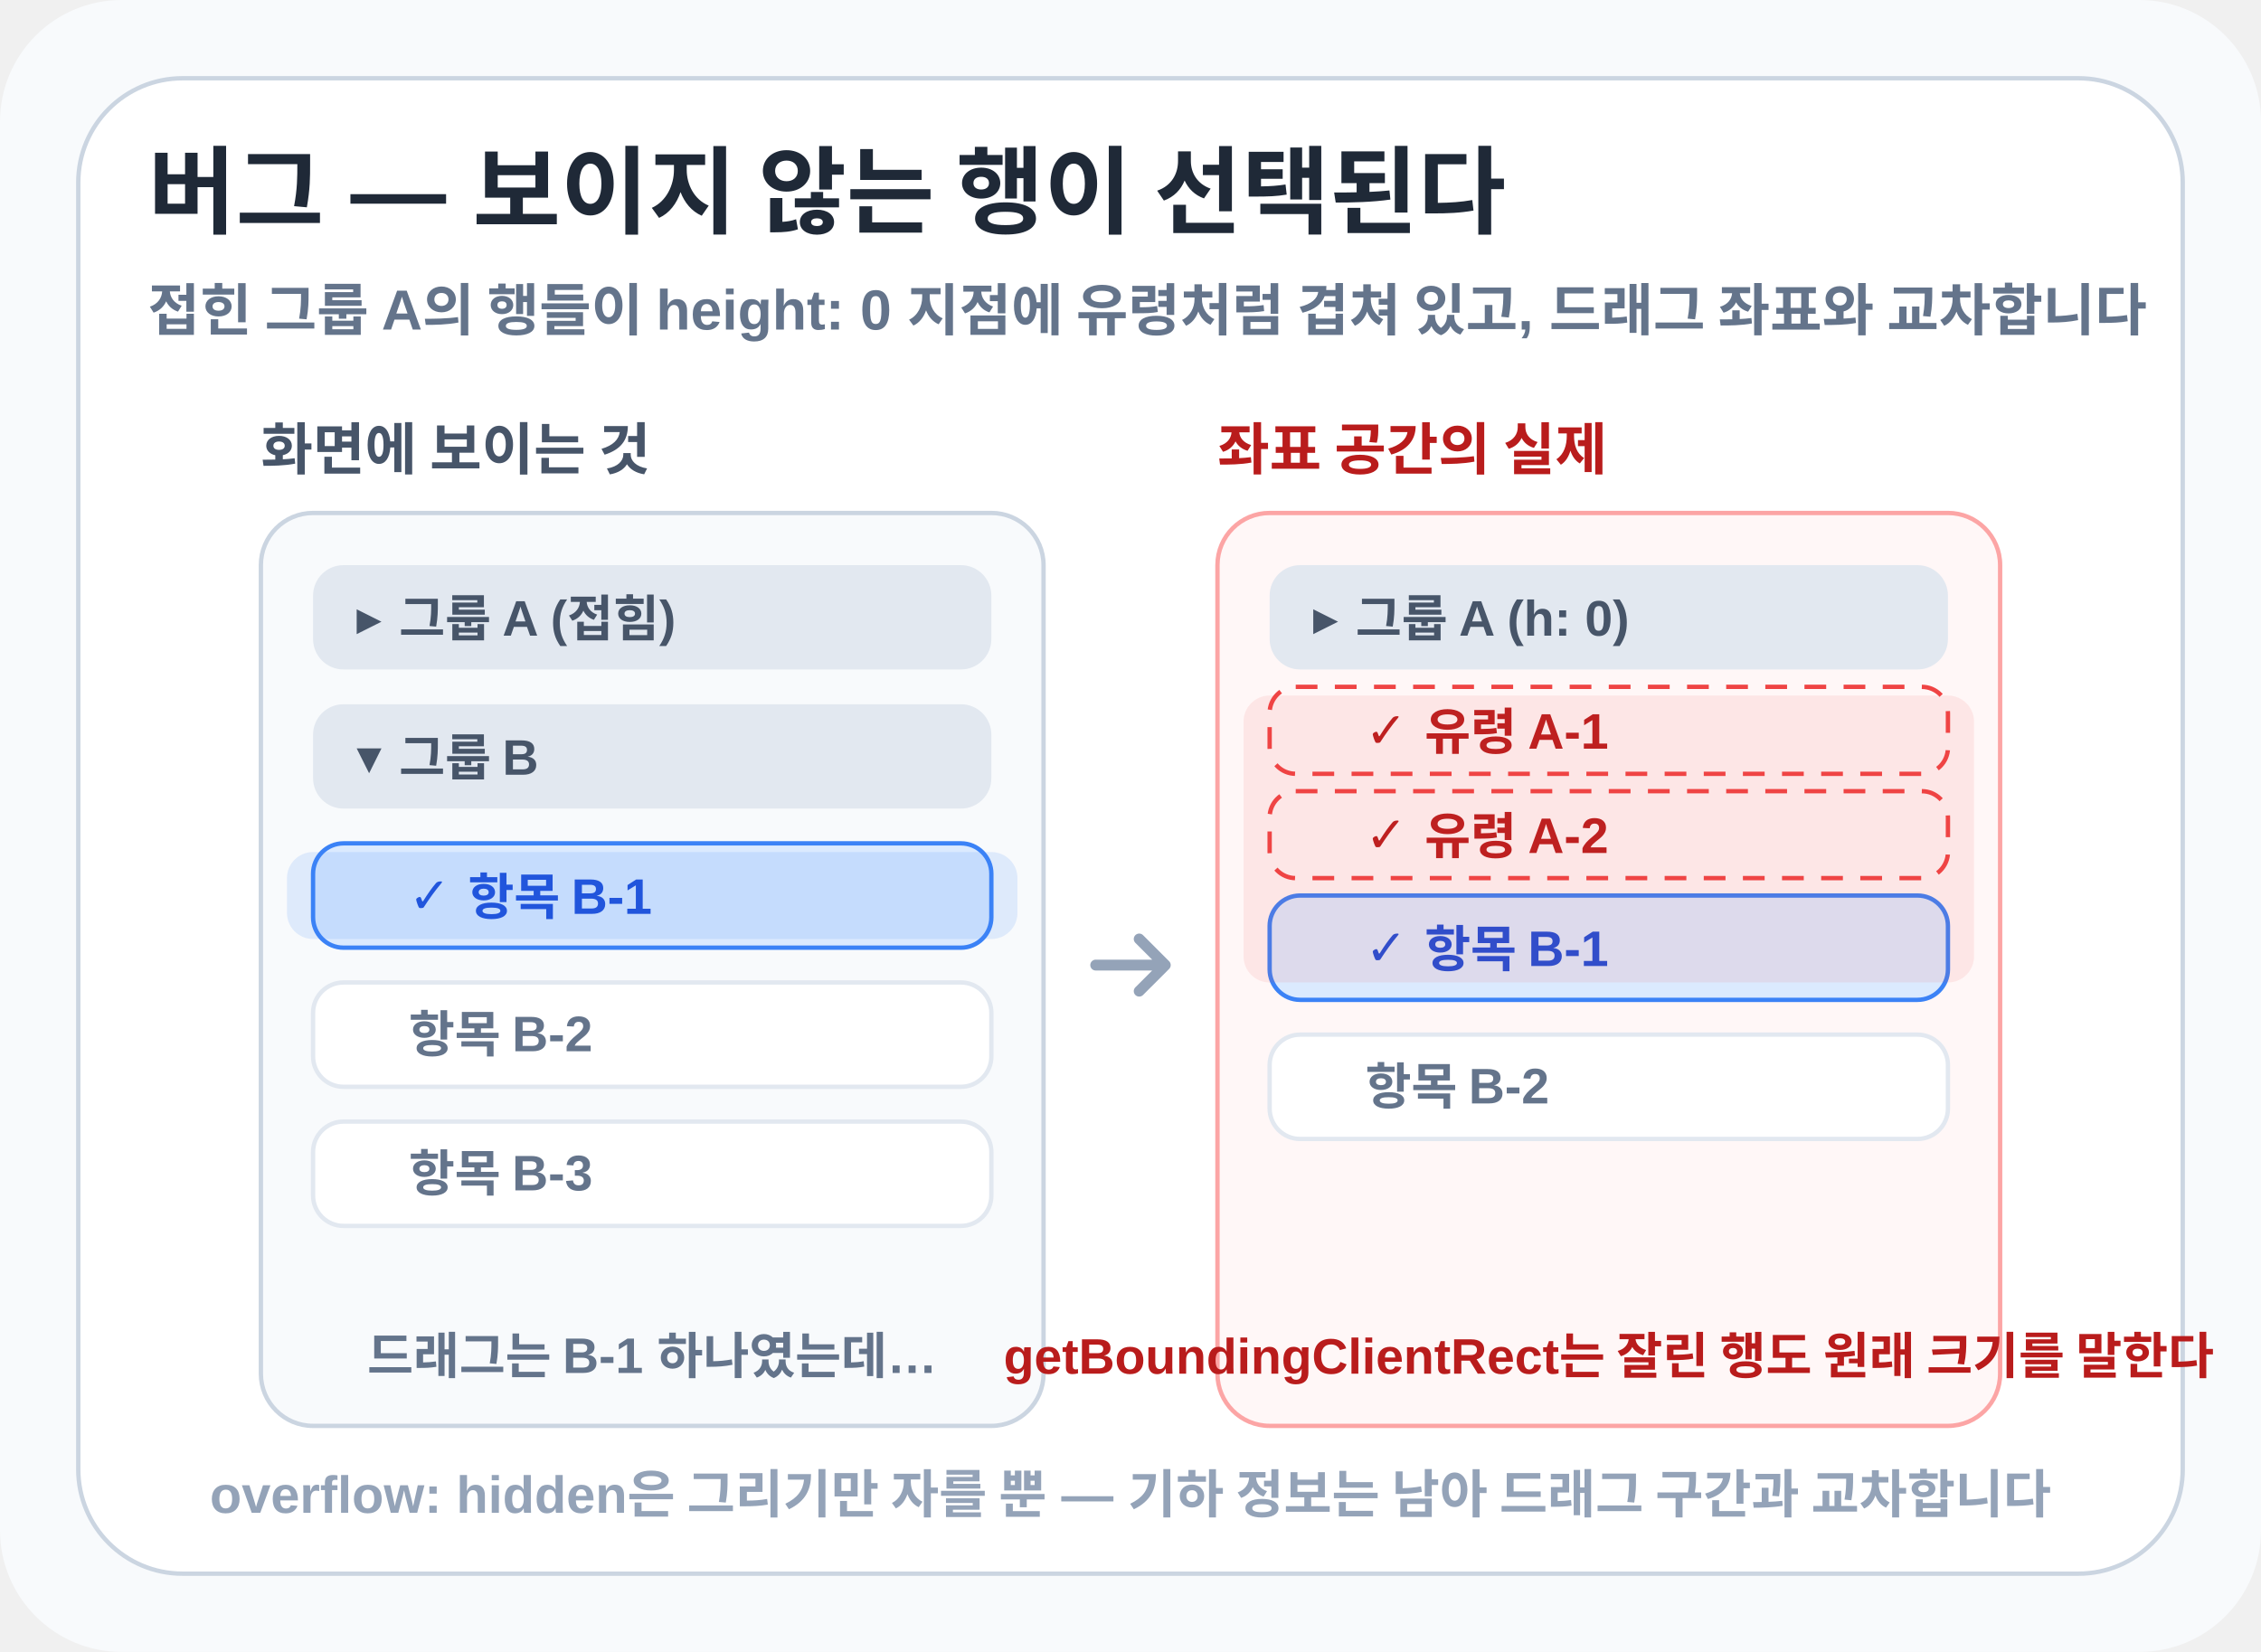
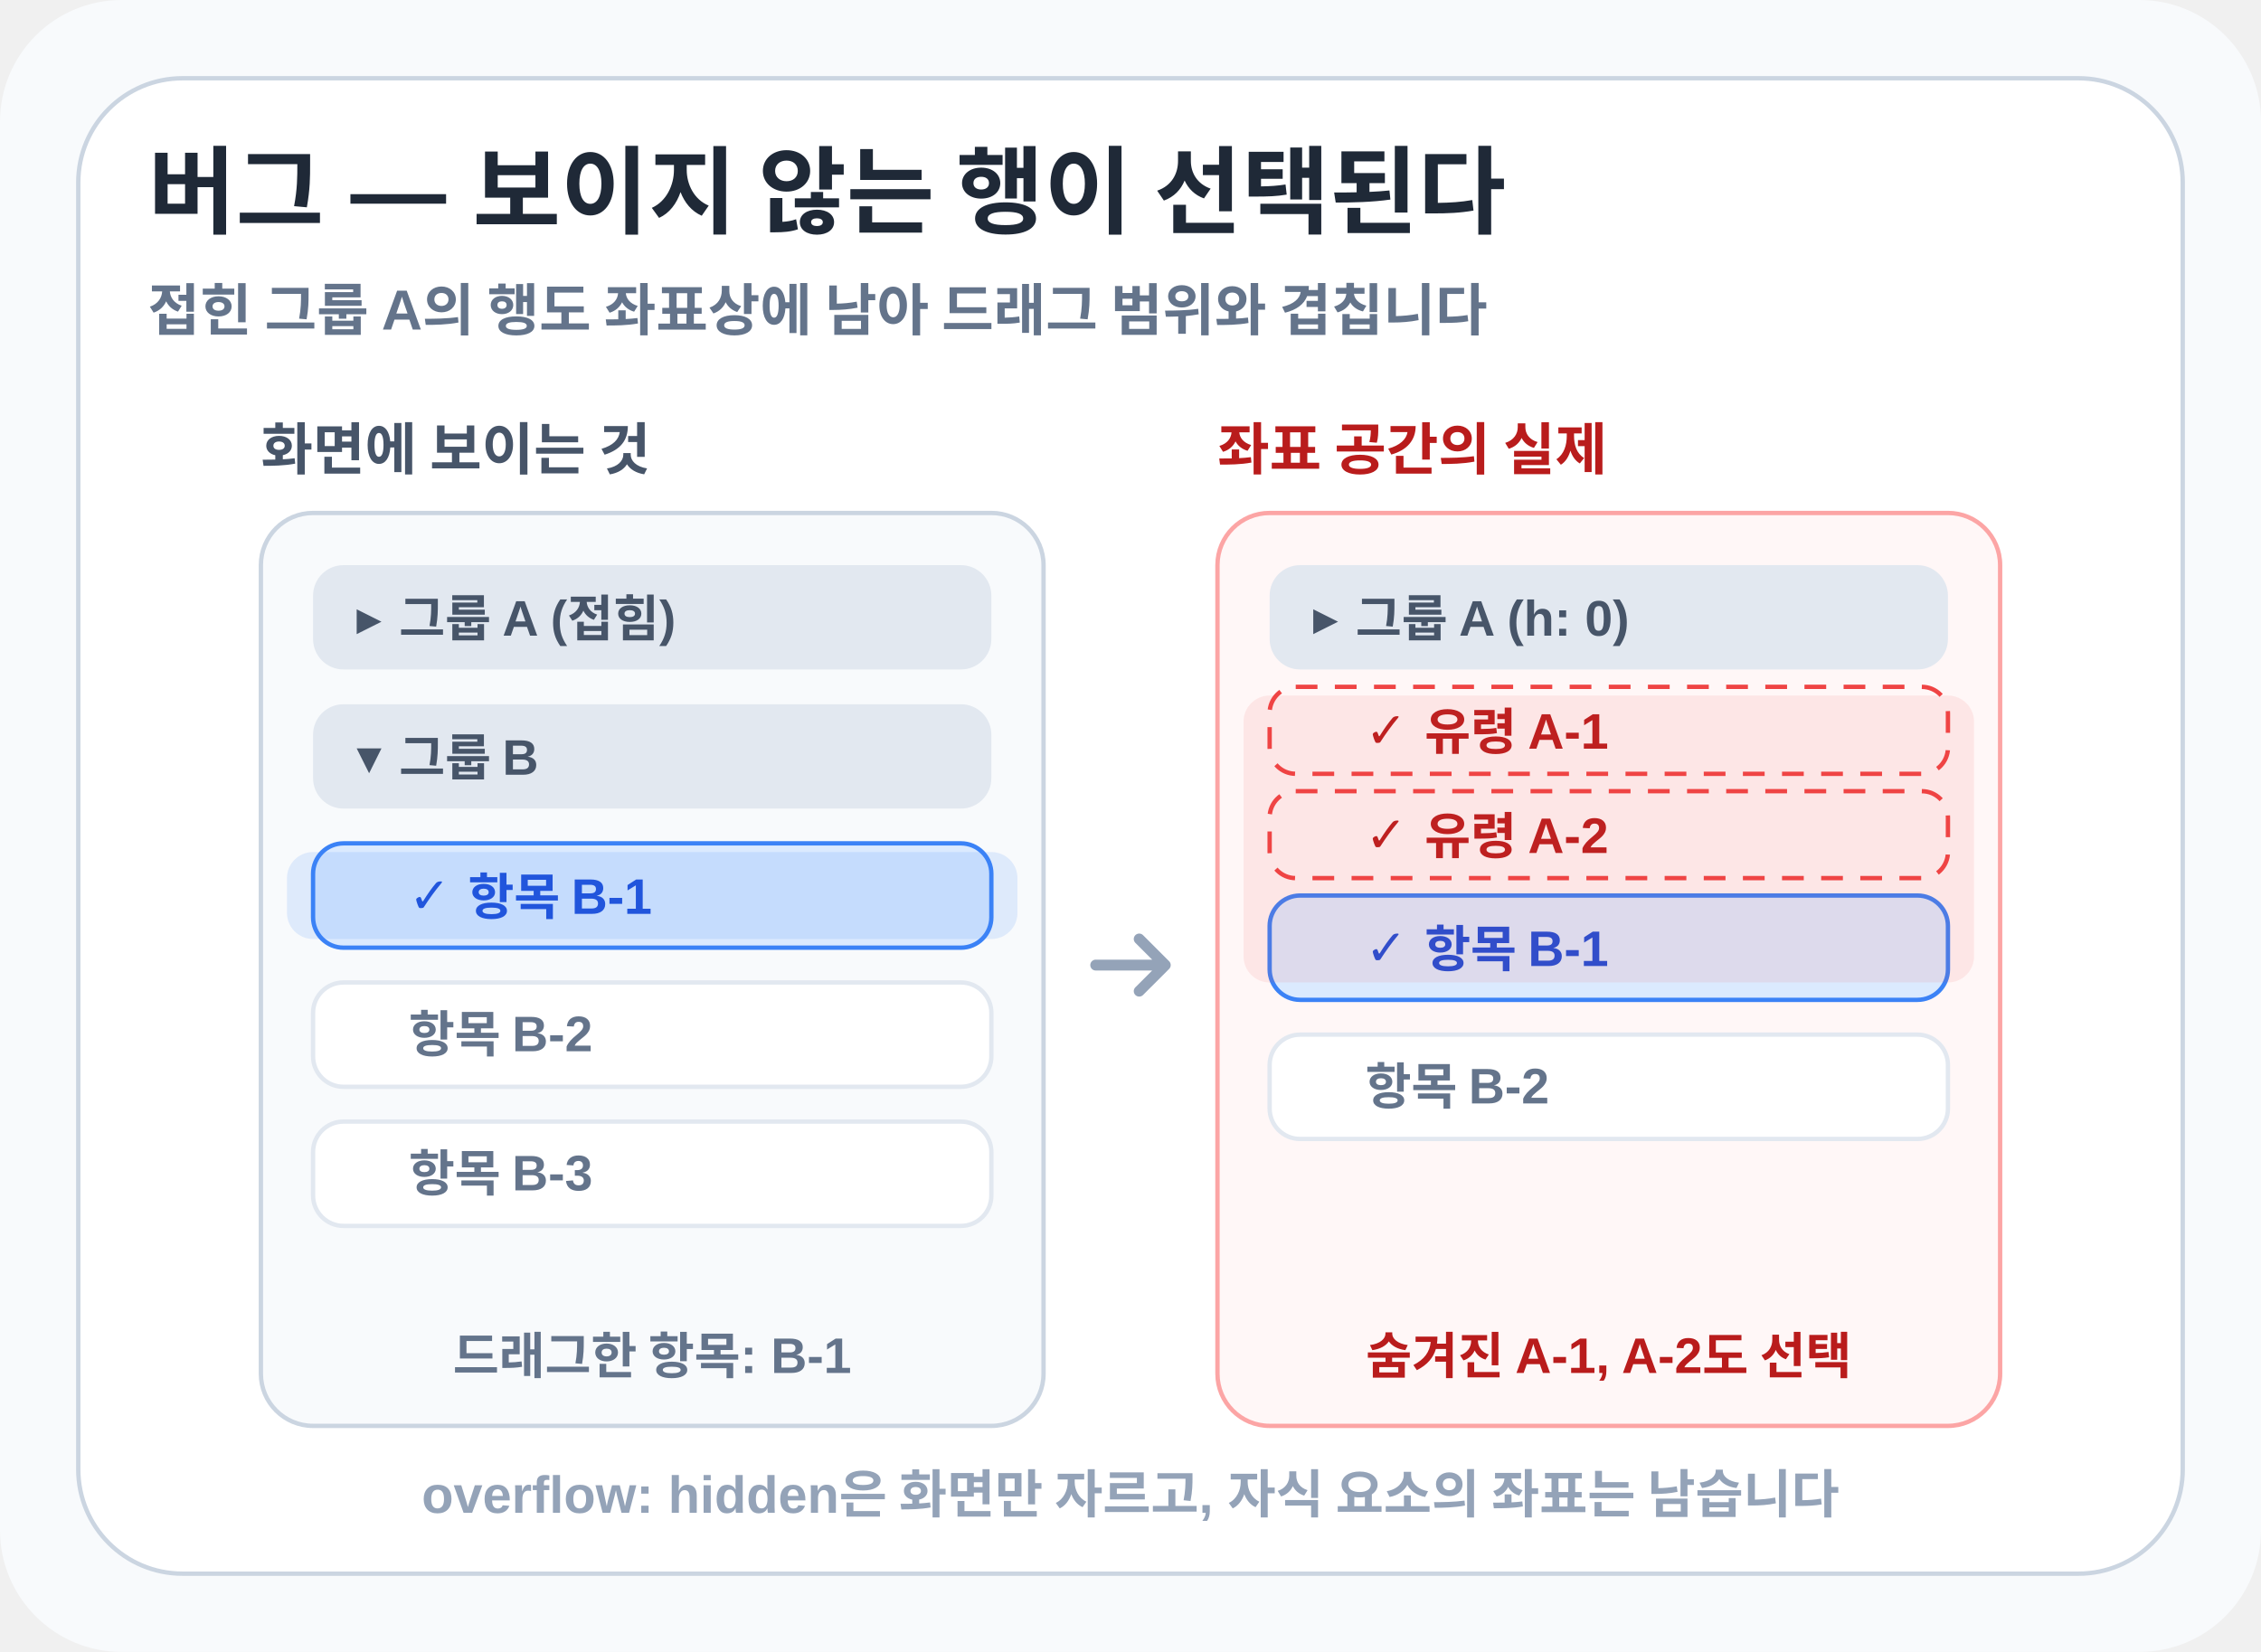
<svg xmlns="http://www.w3.org/2000/svg" width="520" height="380" viewBox="0 0 520 380">
  <style>text{font-family:Arial,Helvetica,sans-serif}</style>
  <rect width="520" height="380" rx="28" fill="#F8FAFC" />
  <rect x="18" y="18" width="484" height="344" rx="24" fill="#FFFFFF" stroke="#CBD5E1" />
  <text x="34" y="52" font-size="22" font-weight="800" fill="#1F2937">버그 — 보이지 않는 행이 선택된다</text>
-   <text x="34" y="76" font-size="13" font-weight="700" fill="#64748B">접힌 그룹 A의 행들이 height: 0 지점에 유령처럼 겹쳐 있고, 드래그 좌표와 교차합니다</text>
+   <text x="34" y="76" font-size="13" font-weight="700" fill="#64748B">접힌 그룹 A의 행도 좌표상에 남아 드래그 범위와 겹칩니다</text>
  <text x="60" y="108" font-size="13" font-weight="800" fill="#475569">화면에 보이는 것</text>
  <rect x="60" y="118" width="180" height="210" rx="12" fill="#F8FAFC" stroke="#CBD5E1" />
  <g font-size="11.5" font-weight="700">
    <rect x="72" y="130" width="156" height="24" rx="7" fill="#E2E8F0" />
    <text x="82" y="146" fill="#475569">▸ 그룹 A (접힘)</text>
    <rect x="72" y="162" width="156" height="24" rx="7" fill="#E2E8F0" />
    <text x="82" y="178" fill="#475569">▾ 그룹 B</text>
    <rect x="72" y="194" width="156" height="24" rx="7" fill="#DBEAFE" stroke="#3B82F6" />
    <text x="94" y="210" fill="#1D4ED8">✓ 항목 B-1</text>
    <rect x="72" y="226" width="156" height="24" rx="7" fill="#FFFFFF" stroke="#E2E8F0" />
    <text x="94" y="242" fill="#64748B">항목 B-2</text>
    <rect x="72" y="258" width="156" height="24" rx="7" fill="#FFFFFF" stroke="#E2E8F0" />
    <text x="94" y="274" fill="#64748B">항목 B-3</text>
  </g>
  <rect x="66" y="196" width="168" height="20" rx="6" fill="#3B82F6" opacity="0.14" />
-   <text x="150" y="316" text-anchor="middle" font-size="11.5" font-weight="700" fill="#64748B">드래그는 B-1 하나였는데…</text>
+   <text x="150" y="316" text-anchor="middle" font-size="11.5" font-weight="700" fill="#64748B">드래그한 항목: B-1</text>
  <g stroke="#94A3B8" stroke-width="2.5" fill="none" stroke-linecap="round" stroke-linejoin="round">
    <path d="M252 222 L268 222 M262 216 L268 222 L262 228" />
  </g>
  <text x="280" y="108" font-size="13" font-weight="800" fill="#B91C1C">좌표 공간의 실제</text>
  <rect x="280" y="118" width="180" height="210" rx="12" fill="#FFF7F7" stroke="#FCA5A5" />
  <g font-size="11.5" font-weight="700">
    <rect x="292" y="130" width="156" height="24" rx="7" fill="#E2E8F0" />
    <text x="302" y="146" fill="#475569">▸ 그룹 A (h: 0)</text>
    <g>
      <rect x="292" y="158" width="156" height="20" rx="6" fill="none" stroke="#EF4444" stroke-dasharray="5 4" />
      <text x="314" y="172" fill="#B91C1C">✓ 유령 A-1</text>
      <rect x="292" y="182" width="156" height="20" rx="6" fill="none" stroke="#EF4444" stroke-dasharray="5 4" />
      <text x="314" y="196" fill="#B91C1C">✓ 유령 A-2</text>
    </g>
    <rect x="292" y="206" width="156" height="24" rx="7" fill="#DBEAFE" stroke="#3B82F6" />
    <text x="314" y="222" fill="#1D4ED8">✓ 항목 B-1</text>
    <rect x="292" y="238" width="156" height="24" rx="7" fill="#FFFFFF" stroke="#E2E8F0" />
    <text x="314" y="254" fill="#64748B">항목 B-2</text>
  </g>
  <rect x="286" y="160" width="168" height="66" rx="6" fill="#EF4444" opacity="0.10" />
-   <text x="370" y="316" text-anchor="middle" font-size="11.5" font-weight="700" fill="#B91C1C">getBoundingClientRect는 잘린 행도 원래 크기를 말한다</text>
-   <text x="260" y="348" text-anchor="middle" font-size="12" font-weight="700" fill="#94A3B8">overflow: hidden은 그리기만 자를 뿐 — 기하 정보는 남아 드래그 구간과 교차합니다</text>
+   <text x="370" y="316" text-anchor="middle" font-size="11.5" font-weight="700" fill="#B91C1C">숨겨진 A-1, A-2도 선택</text>
+   <text x="260" y="348" text-anchor="middle" font-size="12" font-weight="700" fill="#94A3B8">overflow: hidden은 화면만 자르고, 자식 요소의 좌표는 남습니다</text>
</svg>
